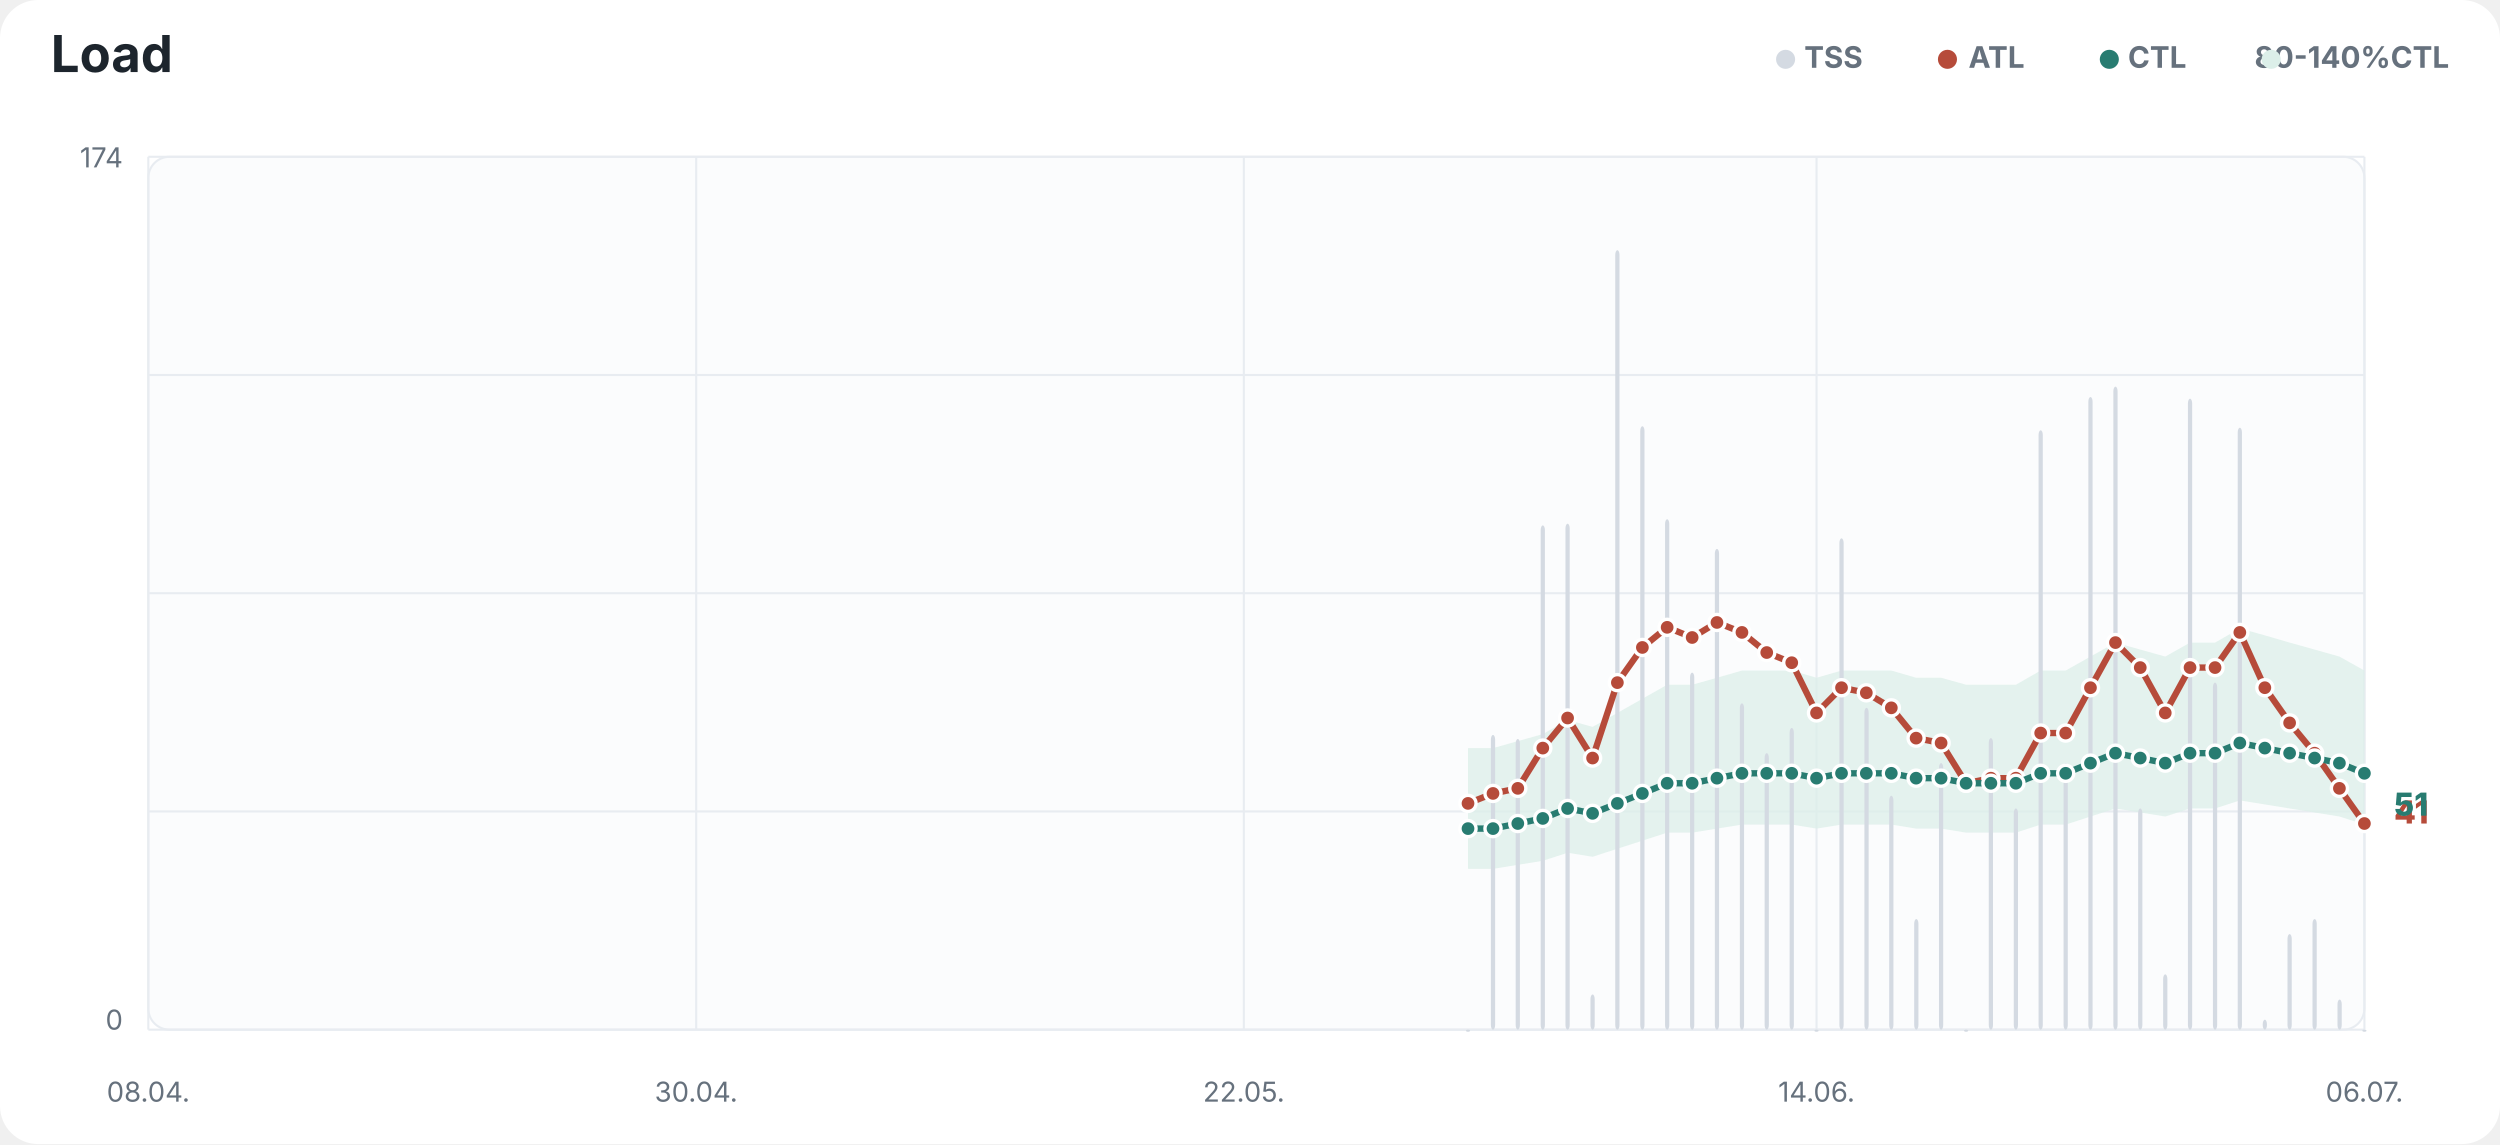
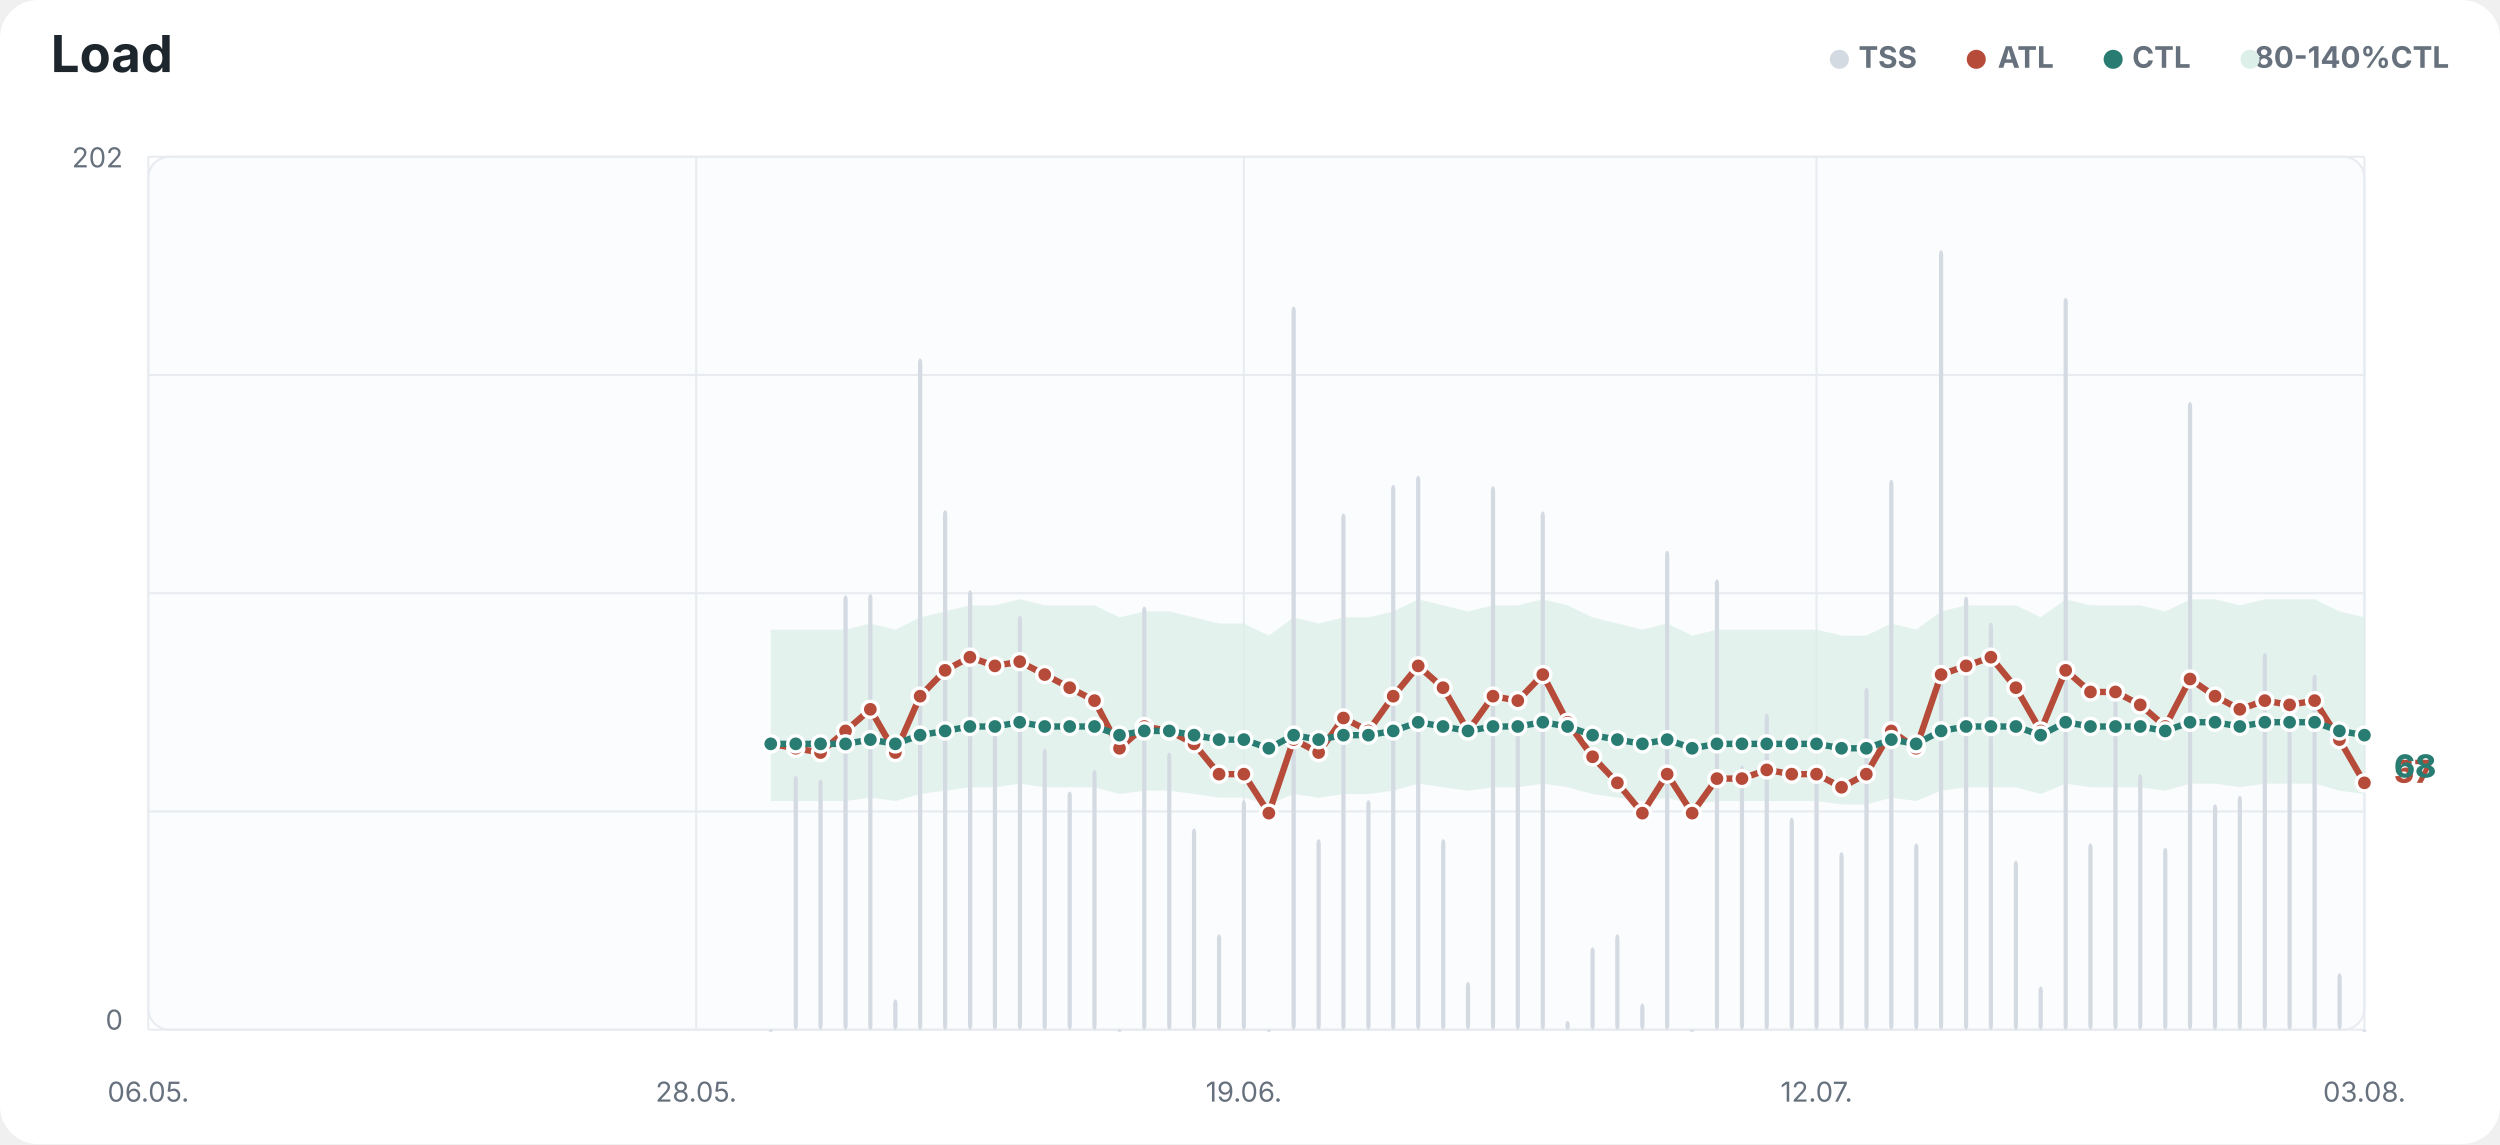
<svg xmlns="http://www.w3.org/2000/svg" viewBox="0 0 1180 540" role="img" aria-label="Load">
  <rect x="0" y="0" width="1180" height="540" rx="18" fill="#ffffff" />
  <rect x="70" y="74" width="1046" height="412" rx="10" fill="#fbfcfd" stroke="#e8ecf1" />
  <text x="24" y="34" fill="#1d252d" font-size="24" font-weight="700" font-family="Inter, system-ui, sans-serif">Load</text>
  <line x1="70" y1="74.0" x2="1116" y2="74.0" stroke="#e8ecf1" stroke-width="1" />
  <line x1="70" y1="177.0" x2="1116" y2="177.0" stroke="#e8ecf1" stroke-width="1" />
  <line x1="70" y1="280.0" x2="1116" y2="280.0" stroke="#e8ecf1" stroke-width="1" />
  <line x1="70" y1="383.0" x2="1116" y2="383.0" stroke="#e8ecf1" stroke-width="1" />
  <line x1="70" y1="486.0" x2="1116" y2="486.0" stroke="#e8ecf1" stroke-width="1" />
  <line x1="70.0" y1="74" x2="70.0" y2="486" stroke="#e8ecf1" stroke-width="1" />
-   <text x="70.0" y="520" text-anchor="middle" fill="#66717d" font-size="13" font-family="Inter, system-ui, sans-serif">08.04.</text>
+   <text x="70.0" y="520" text-anchor="middle" fill="#66717d" font-size="13" font-family="Inter, system-ui, sans-serif">06.05.</text>
  <line x1="328.6" y1="74" x2="328.6" y2="486" stroke="#e8ecf1" stroke-width="1" />
-   <text x="328.6" y="520" text-anchor="middle" fill="#66717d" font-size="13" font-family="Inter, system-ui, sans-serif">30.04.</text>
+   <text x="328.6" y="520" text-anchor="middle" fill="#66717d" font-size="13" font-family="Inter, system-ui, sans-serif">28.05.</text>
  <line x1="587.1" y1="74" x2="587.1" y2="486" stroke="#e8ecf1" stroke-width="1" />
-   <text x="587.1" y="520" text-anchor="middle" fill="#66717d" font-size="13" font-family="Inter, system-ui, sans-serif">22.05.</text>
+   <text x="587.1" y="520" text-anchor="middle" fill="#66717d" font-size="13" font-family="Inter, system-ui, sans-serif">19.06.</text>
  <line x1="857.4" y1="74" x2="857.4" y2="486" stroke="#e8ecf1" stroke-width="1" />
-   <text x="857.4" y="520" text-anchor="middle" fill="#66717d" font-size="13" font-family="Inter, system-ui, sans-serif">14.06.</text>
+   <text x="857.4" y="520" text-anchor="middle" fill="#66717d" font-size="13" font-family="Inter, system-ui, sans-serif">12.07.</text>
  <line x1="1116.0" y1="74" x2="1116.0" y2="486" stroke="#e8ecf1" stroke-width="1" />
-   <text x="1116.0" y="520" text-anchor="middle" fill="#66717d" font-size="13" font-family="Inter, system-ui, sans-serif">06.07.</text>
-   <text x="58" y="79" text-anchor="end" fill="#66717d" font-size="13" font-family="Inter, system-ui, sans-serif">174</text>
+   <text x="1116.0" y="520" text-anchor="middle" fill="#66717d" font-size="13" font-family="Inter, system-ui, sans-serif">03.08.</text>
+   <text x="58" y="79" text-anchor="end" fill="#66717d" font-size="13" font-family="Inter, system-ui, sans-serif">202</text>
  <text x="58" y="486" text-anchor="end" fill="#66717d" font-size="13" font-family="Inter, system-ui, sans-serif">0</text>
-   <polygon points="692.9,353.1 704.7,353.1 716.4,349.8 728.2,346.5 739.9,339.8 751.7,343.1 763.4,336.5 775.2,329.8 786.9,323.2 798.7,323.2 810.4,319.9 822.2,316.5 833.9,316.5 845.7,316.5 857.4,319.9 869.2,316.5 880.9,316.5 892.7,316.5 904.4,319.9 916.2,319.9 928.0,323.2 939.7,323.2 951.5,323.2 963.2,316.5 975.0,316.5 986.7,309.9 998.5,303.3 1010.2,306.6 1022.0,309.9 1033.7,303.3 1045.5,303.3 1057.2,296.6 1069.0,299.9 1080.7,303.3 1092.5,306.6 1104.2,309.9 1116.0,316.5 1116.0,389.2 1104.2,385.4 1092.5,383.5 1080.7,381.6 1069.0,379.7 1057.2,377.8 1045.5,381.6 1033.7,381.6 1022.0,385.4 1010.2,383.5 998.5,381.6 986.7,385.4 975.0,389.2 963.2,389.2 951.5,393.0 939.7,393.0 928.0,393.0 916.2,391.1 904.4,391.1 892.7,389.2 880.9,389.2 869.2,389.2 857.4,391.1 845.7,389.2 833.9,389.2 822.2,389.2 810.4,391.1 798.7,393.0 786.9,393.0 775.2,396.8 763.4,400.6 751.7,404.4 739.9,402.5 728.2,406.3 716.4,408.2 704.7,410.1 692.9,410.1" fill="#dcefe9" opacity="0.75" />
-   <rect x="691.9" y="486.0" width="2.0" height="1.0" rx="2.2" fill="#d4dae2" />
-   <rect x="703.7" y="346.9" width="2.0" height="139.1" rx="2.2" fill="#d4dae2" />
-   <rect x="715.4" y="348.8" width="2.0" height="137.2" rx="2.2" fill="#d4dae2" />
-   <rect x="727.2" y="248.0" width="2.0" height="238.0" rx="2.2" fill="#d4dae2" />
-   <rect x="738.9" y="247.2" width="2.0" height="238.8" rx="2.2" fill="#d4dae2" />
-   <rect x="750.7" y="469.4" width="2.0" height="16.6" rx="2.2" fill="#d4dae2" />
-   <rect x="762.4" y="118.1" width="2.0" height="367.9" rx="2.2" fill="#d4dae2" />
-   <rect x="774.2" y="201.2" width="2.0" height="284.8" rx="2.2" fill="#d4dae2" />
-   <rect x="785.9" y="245.1" width="2.0" height="240.9" rx="2.2" fill="#d4dae2" />
-   <rect x="797.7" y="317.5" width="2.0" height="168.5" rx="2.2" fill="#d4dae2" />
-   <rect x="809.4" y="259.1" width="2.0" height="226.9" rx="2.2" fill="#d4dae2" />
-   <rect x="821.2" y="332.0" width="2.0" height="154.0" rx="2.2" fill="#d4dae2" />
-   <rect x="832.9" y="355.5" width="2.0" height="130.5" rx="2.2" fill="#d4dae2" />
-   <rect x="844.7" y="343.6" width="2.0" height="142.4" rx="2.2" fill="#d4dae2" />
-   <rect x="856.4" y="486.0" width="2.0" height="1.0" rx="2.2" fill="#d4dae2" />
-   <rect x="868.2" y="254.1" width="2.0" height="231.9" rx="2.2" fill="#d4dae2" />
-   <rect x="880.0" y="334.1" width="2.0" height="151.9" rx="2.2" fill="#d4dae2" />
-   <rect x="891.7" y="375.6" width="2.0" height="110.4" rx="2.2" fill="#d4dae2" />
-   <rect x="903.5" y="433.8" width="2.0" height="52.2" rx="2.2" fill="#d4dae2" />
-   <rect x="915.2" y="360.2" width="2.0" height="125.8" rx="2.2" fill="#d4dae2" />
-   <rect x="927.0" y="486.0" width="2.0" height="1.0" rx="2.2" fill="#d4dae2" />
-   <rect x="938.7" y="348.4" width="2.0" height="137.6" rx="2.2" fill="#d4dae2" />
-   <rect x="950.5" y="381.6" width="2.0" height="104.4" rx="2.2" fill="#d4dae2" />
-   <rect x="962.2" y="203.1" width="2.0" height="282.9" rx="2.2" fill="#d4dae2" />
-   <rect x="974.0" y="360.2" width="2.0" height="125.8" rx="2.2" fill="#d4dae2" />
-   <rect x="985.7" y="187.4" width="2.0" height="298.6" rx="2.2" fill="#d4dae2" />
-   <rect x="997.5" y="182.5" width="2.0" height="303.5" rx="2.2" fill="#d4dae2" />
-   <rect x="1009.2" y="381.6" width="2.0" height="104.4" rx="2.2" fill="#d4dae2" />
-   <rect x="1021.0" y="459.9" width="2.0" height="26.1" rx="2.2" fill="#d4dae2" />
-   <rect x="1032.7" y="188.2" width="2.0" height="297.8" rx="2.2" fill="#d4dae2" />
-   <rect x="1044.5" y="322.2" width="2.0" height="163.8" rx="2.2" fill="#d4dae2" />
-   <rect x="1056.2" y="201.9" width="2.0" height="284.1" rx="2.2" fill="#d4dae2" />
-   <rect x="1068.0" y="481.3" width="2.0" height="4.7" rx="2.2" fill="#d4dae2" />
-   <rect x="1079.7" y="440.9" width="2.0" height="45.1" rx="2.2" fill="#d4dae2" />
-   <rect x="1091.5" y="433.8" width="2.0" height="52.2" rx="2.2" fill="#d4dae2" />
-   <rect x="1103.3" y="471.8" width="2.0" height="14.2" rx="2.2" fill="#d4dae2" />
+   <polygon points="363.8,297.2 375.6,297.2 387.3,297.2 399.1,297.2 410.8,294.3 422.6,297.2 434.3,291.4 446.1,288.6 457.8,285.7 469.6,285.7 481.3,282.9 493.1,285.7 504.9,285.7 516.6,285.7 528.4,291.4 540.1,288.6 551.9,288.6 563.6,291.4 575.4,294.3 587.1,294.3 598.9,300.0 610.6,291.4 622.4,294.3 634.1,291.4 645.9,291.4 657.6,288.6 669.4,282.9 681.1,285.7 692.9,288.6 704.7,285.7 716.4,285.7 728.2,282.9 739.9,285.7 751.7,291.4 763.4,294.3 775.2,297.2 786.9,294.3 798.7,300.0 810.4,297.2 822.2,297.2 833.9,297.2 845.7,297.2 857.4,297.2 869.2,300.0 880.9,300.0 892.7,294.3 904.4,297.2 916.2,288.6 928.0,285.7 939.7,285.7 951.5,285.7 963.2,291.4 975.0,282.9 986.7,285.7 998.5,285.7 1010.2,285.7 1022.0,288.6 1033.7,282.9 1045.5,282.9 1057.2,285.7 1069.0,282.9 1080.7,282.9 1092.5,282.9 1104.2,288.6 1116.0,291.4 1116.0,374.8 1104.2,373.2 1092.5,369.9 1080.7,369.9 1069.0,369.9 1057.2,371.6 1045.5,369.9 1033.7,369.9 1022.0,373.2 1010.2,371.6 998.5,371.6 986.7,371.6 975.0,369.9 963.2,374.8 951.5,371.6 939.7,371.6 928.0,371.6 916.2,373.2 904.4,378.1 892.7,376.5 880.9,379.7 869.2,379.7 857.4,378.1 845.7,378.1 833.9,378.1 822.2,378.1 810.4,378.1 798.7,379.7 786.9,376.5 775.2,378.1 763.4,376.5 751.7,374.8 739.9,371.6 728.2,369.9 716.4,371.6 704.7,371.6 692.9,373.2 681.1,371.6 669.4,369.9 657.6,373.2 645.9,374.8 634.1,374.8 622.4,376.5 610.6,374.8 598.9,379.7 587.1,376.5 575.4,376.5 563.6,374.8 551.9,373.2 540.1,373.2 528.4,374.8 516.6,371.6 504.9,371.6 493.1,371.6 481.3,369.9 469.6,371.6 457.8,371.6 446.1,373.2 434.3,374.8 422.6,378.1 410.8,376.5 399.1,378.1 387.3,378.1 375.6,378.1 363.8,378.1" fill="#dcefe9" opacity="0.75" />
+   <rect x="362.8" y="486.0" width="2.0" height="1.0" rx="2.2" fill="#d4dae2" />
+   <rect x="374.6" y="366.2" width="2.0" height="119.8" rx="2.2" fill="#d4dae2" />
+   <rect x="386.3" y="367.9" width="2.0" height="118.1" rx="2.2" fill="#d4dae2" />
+   <rect x="398.1" y="281.0" width="2.0" height="205.0" rx="2.2" fill="#d4dae2" />
+   <rect x="409.8" y="280.4" width="2.0" height="205.6" rx="2.2" fill="#d4dae2" />
+   <rect x="421.6" y="471.7" width="2.0" height="14.3" rx="2.2" fill="#d4dae2" />
+   <rect x="433.3" y="169.2" width="2.0" height="316.8" rx="2.2" fill="#d4dae2" />
+   <rect x="445.1" y="240.8" width="2.0" height="245.2" rx="2.2" fill="#d4dae2" />
+   <rect x="456.9" y="278.6" width="2.0" height="207.4" rx="2.2" fill="#d4dae2" />
+   <rect x="468.6" y="340.9" width="2.0" height="145.1" rx="2.2" fill="#d4dae2" />
+   <rect x="480.4" y="290.6" width="2.0" height="195.4" rx="2.2" fill="#d4dae2" />
+   <rect x="492.1" y="353.4" width="2.0" height="132.6" rx="2.2" fill="#d4dae2" />
+   <rect x="503.9" y="373.6" width="2.0" height="112.4" rx="2.2" fill="#d4dae2" />
+   <rect x="515.6" y="363.4" width="2.0" height="122.6" rx="2.2" fill="#d4dae2" />
+   <rect x="527.4" y="486.0" width="2.0" height="1.0" rx="2.2" fill="#d4dae2" />
+   <rect x="539.1" y="286.3" width="2.0" height="199.7" rx="2.2" fill="#d4dae2" />
+   <rect x="550.9" y="355.2" width="2.0" height="130.8" rx="2.2" fill="#d4dae2" />
+   <rect x="562.6" y="391.0" width="2.0" height="95.0" rx="2.2" fill="#d4dae2" />
+   <rect x="574.4" y="441.0" width="2.0" height="45.0" rx="2.2" fill="#d4dae2" />
+   <rect x="586.1" y="377.7" width="2.0" height="108.3" rx="2.2" fill="#d4dae2" />
+   <rect x="597.9" y="486.0" width="2.0" height="1.0" rx="2.2" fill="#d4dae2" />
+   <rect x="609.6" y="144.7" width="2.0" height="341.3" rx="2.2" fill="#d4dae2" />
+   <rect x="621.4" y="396.1" width="2.0" height="89.9" rx="2.2" fill="#d4dae2" />
+   <rect x="633.1" y="242.4" width="2.0" height="243.6" rx="2.2" fill="#d4dae2" />
+   <rect x="644.9" y="377.7" width="2.0" height="108.3" rx="2.2" fill="#d4dae2" />
+   <rect x="656.6" y="228.9" width="2.0" height="257.1" rx="2.2" fill="#d4dae2" />
+   <rect x="668.4" y="224.6" width="2.0" height="261.4" rx="2.2" fill="#d4dae2" />
+   <rect x="680.2" y="396.1" width="2.0" height="89.9" rx="2.2" fill="#d4dae2" />
+   <rect x="691.9" y="463.5" width="2.0" height="22.5" rx="2.2" fill="#d4dae2" />
+   <rect x="703.7" y="229.5" width="2.0" height="256.5" rx="2.2" fill="#d4dae2" />
+   <rect x="715.4" y="345.0" width="2.0" height="141.0" rx="2.2" fill="#d4dae2" />
+   <rect x="727.2" y="241.4" width="2.0" height="244.6" rx="2.2" fill="#d4dae2" />
+   <rect x="738.9" y="481.9" width="2.0" height="4.1" rx="2.2" fill="#d4dae2" />
+   <rect x="750.7" y="447.2" width="2.0" height="38.8" rx="2.2" fill="#d4dae2" />
+   <rect x="762.4" y="441.0" width="2.0" height="45.0" rx="2.2" fill="#d4dae2" />
+   <rect x="774.2" y="473.7" width="2.0" height="12.3" rx="2.2" fill="#d4dae2" />
+   <rect x="785.9" y="260.0" width="2.0" height="226.0" rx="2.2" fill="#d4dae2" />
+   <rect x="797.7" y="486.0" width="2.0" height="1.0" rx="2.2" fill="#d4dae2" />
+   <rect x="809.4" y="273.5" width="2.0" height="212.5" rx="2.2" fill="#d4dae2" />
+   <rect x="821.2" y="361.3" width="2.0" height="124.7" rx="2.2" fill="#d4dae2" />
+   <rect x="832.9" y="336.8" width="2.0" height="149.2" rx="2.2" fill="#d4dae2" />
+   <rect x="844.7" y="385.9" width="2.0" height="100.1" rx="2.2" fill="#d4dae2" />
+   <rect x="856.4" y="367.5" width="2.0" height="118.5" rx="2.2" fill="#d4dae2" />
+   <rect x="868.2" y="402.2" width="2.0" height="83.8" rx="2.2" fill="#d4dae2" />
+   <rect x="880.0" y="324.6" width="2.0" height="161.4" rx="2.2" fill="#d4dae2" />
+   <rect x="891.7" y="226.5" width="2.0" height="259.5" rx="2.2" fill="#d4dae2" />
+   <rect x="903.5" y="398.1" width="2.0" height="87.9" rx="2.2" fill="#d4dae2" />
+   <rect x="915.2" y="118.1" width="2.0" height="367.9" rx="2.2" fill="#d4dae2" />
+   <rect x="927.0" y="281.6" width="2.0" height="204.4" rx="2.2" fill="#d4dae2" />
+   <rect x="938.7" y="293.9" width="2.0" height="192.1" rx="2.2" fill="#d4dae2" />
+   <rect x="950.5" y="406.3" width="2.0" height="79.7" rx="2.2" fill="#d4dae2" />
+   <rect x="962.2" y="465.6" width="2.0" height="20.4" rx="2.2" fill="#d4dae2" />
+   <rect x="974.0" y="140.6" width="2.0" height="345.4" rx="2.2" fill="#d4dae2" />
+   <rect x="985.7" y="398.1" width="2.0" height="87.9" rx="2.2" fill="#d4dae2" />
+   <rect x="997.5" y="326.6" width="2.0" height="159.4" rx="2.2" fill="#d4dae2" />
+   <rect x="1009.2" y="365.4" width="2.0" height="120.6" rx="2.2" fill="#d4dae2" />
+   <rect x="1021.0" y="400.2" width="2.0" height="85.8" rx="2.2" fill="#d4dae2" />
+   <rect x="1032.7" y="189.7" width="2.0" height="296.3" rx="2.2" fill="#d4dae2" />
+   <rect x="1044.5" y="379.7" width="2.0" height="106.3" rx="2.2" fill="#d4dae2" />
+   <rect x="1056.2" y="375.6" width="2.0" height="110.4" rx="2.2" fill="#d4dae2" />
+   <rect x="1068.0" y="308.2" width="2.0" height="177.8" rx="2.2" fill="#d4dae2" />
+   <rect x="1079.7" y="340.9" width="2.0" height="145.1" rx="2.2" fill="#d4dae2" />
+   <rect x="1091.5" y="318.4" width="2.0" height="167.6" rx="2.2" fill="#d4dae2" />
+   <rect x="1103.3" y="459.4" width="2.0" height="26.6" rx="2.2" fill="#d4dae2" />
  <rect x="1115.0" y="486.0" width="2.0" height="1.0" rx="2.2" fill="#d4dae2" />
-   <polyline points="692.9,379.2 704.7,374.5 716.4,372.1 728.2,353.1 739.9,338.9 751.7,357.8 763.4,322.2 775.2,305.6 786.9,296.1 798.7,300.9 810.4,293.8 822.2,298.5 833.9,308.0 845.7,312.8 857.4,336.5 869.2,324.6 880.9,327.0 892.7,334.1 904.4,348.4 916.2,350.7 928.0,369.7 939.7,367.3 951.5,367.3 963.2,346.0 975.0,346.0 986.7,324.6 998.5,303.3 1010.2,315.1 1022.0,336.5 1033.7,315.1 1045.5,315.1 1057.2,298.5 1069.0,324.6 1080.7,341.2 1092.5,355.5 1104.2,372.1 1116.0,388.7" fill="none" stroke="#b64b3a" stroke-width="3" stroke-linecap="round" stroke-linejoin="round" />
-   <circle cx="692.9" cy="379.2" r="3.8" fill="#b64b3a" stroke="#ffffff" stroke-width="1.6" />
-   <circle cx="704.7" cy="374.5" r="3.8" fill="#b64b3a" stroke="#ffffff" stroke-width="1.6" />
-   <circle cx="716.4" cy="372.1" r="3.8" fill="#b64b3a" stroke="#ffffff" stroke-width="1.6" />
-   <circle cx="728.2" cy="353.1" r="3.8" fill="#b64b3a" stroke="#ffffff" stroke-width="1.6" />
-   <circle cx="739.9" cy="338.9" r="3.8" fill="#b64b3a" stroke="#ffffff" stroke-width="1.6" />
-   <circle cx="751.7" cy="357.8" r="3.8" fill="#b64b3a" stroke="#ffffff" stroke-width="1.6" />
-   <circle cx="763.4" cy="322.2" r="3.8" fill="#b64b3a" stroke="#ffffff" stroke-width="1.6" />
-   <circle cx="775.2" cy="305.6" r="3.8" fill="#b64b3a" stroke="#ffffff" stroke-width="1.6" />
-   <circle cx="786.9" cy="296.1" r="3.8" fill="#b64b3a" stroke="#ffffff" stroke-width="1.6" />
-   <circle cx="798.7" cy="300.9" r="3.8" fill="#b64b3a" stroke="#ffffff" stroke-width="1.6" />
-   <circle cx="810.4" cy="293.8" r="3.8" fill="#b64b3a" stroke="#ffffff" stroke-width="1.6" />
-   <circle cx="822.2" cy="298.5" r="3.8" fill="#b64b3a" stroke="#ffffff" stroke-width="1.6" />
-   <circle cx="833.9" cy="308.0" r="3.8" fill="#b64b3a" stroke="#ffffff" stroke-width="1.6" />
-   <circle cx="845.7" cy="312.8" r="3.8" fill="#b64b3a" stroke="#ffffff" stroke-width="1.6" />
-   <circle cx="857.4" cy="336.5" r="3.8" fill="#b64b3a" stroke="#ffffff" stroke-width="1.6" />
-   <circle cx="869.2" cy="324.6" r="3.8" fill="#b64b3a" stroke="#ffffff" stroke-width="1.6" />
-   <circle cx="880.9" cy="327.0" r="3.8" fill="#b64b3a" stroke="#ffffff" stroke-width="1.6" />
-   <circle cx="892.7" cy="334.1" r="3.8" fill="#b64b3a" stroke="#ffffff" stroke-width="1.6" />
-   <circle cx="904.4" cy="348.4" r="3.8" fill="#b64b3a" stroke="#ffffff" stroke-width="1.6" />
-   <circle cx="916.2" cy="350.7" r="3.8" fill="#b64b3a" stroke="#ffffff" stroke-width="1.6" />
-   <circle cx="928.0" cy="369.7" r="3.8" fill="#b64b3a" stroke="#ffffff" stroke-width="1.6" />
-   <circle cx="939.7" cy="367.3" r="3.8" fill="#b64b3a" stroke="#ffffff" stroke-width="1.6" />
-   <circle cx="951.5" cy="367.3" r="3.8" fill="#b64b3a" stroke="#ffffff" stroke-width="1.6" />
-   <circle cx="963.2" cy="346.0" r="3.8" fill="#b64b3a" stroke="#ffffff" stroke-width="1.6" />
-   <circle cx="975.0" cy="346.0" r="3.8" fill="#b64b3a" stroke="#ffffff" stroke-width="1.6" />
-   <circle cx="986.7" cy="324.6" r="3.8" fill="#b64b3a" stroke="#ffffff" stroke-width="1.6" />
-   <circle cx="998.5" cy="303.3" r="3.8" fill="#b64b3a" stroke="#ffffff" stroke-width="1.6" />
-   <circle cx="1010.2" cy="315.1" r="3.8" fill="#b64b3a" stroke="#ffffff" stroke-width="1.6" />
-   <circle cx="1022.0" cy="336.5" r="3.8" fill="#b64b3a" stroke="#ffffff" stroke-width="1.6" />
-   <circle cx="1033.7" cy="315.1" r="3.8" fill="#b64b3a" stroke="#ffffff" stroke-width="1.6" />
-   <circle cx="1045.5" cy="315.1" r="3.8" fill="#b64b3a" stroke="#ffffff" stroke-width="1.6" />
-   <circle cx="1057.2" cy="298.5" r="3.8" fill="#b64b3a" stroke="#ffffff" stroke-width="1.6" />
-   <circle cx="1069.0" cy="324.6" r="3.8" fill="#b64b3a" stroke="#ffffff" stroke-width="1.6" />
-   <circle cx="1080.7" cy="341.2" r="3.8" fill="#b64b3a" stroke="#ffffff" stroke-width="1.6" />
-   <circle cx="1092.5" cy="355.5" r="3.8" fill="#b64b3a" stroke="#ffffff" stroke-width="1.6" />
-   <circle cx="1104.2" cy="372.1" r="3.8" fill="#b64b3a" stroke="#ffffff" stroke-width="1.6" />
-   <circle cx="1116.0" cy="388.7" r="3.8" fill="#b64b3a" stroke="#ffffff" stroke-width="1.6" />
-   <polyline points="692.9,391.1 704.7,391.1 716.4,388.7 728.2,386.3 739.9,381.6 751.7,383.9 763.4,379.2 775.2,374.5 786.9,369.7 798.7,369.7 810.4,367.3 822.2,365.0 833.9,365.0 845.7,365.0 857.4,367.3 869.2,365.0 880.9,365.0 892.7,365.0 904.4,367.3 916.2,367.3 928.0,369.7 939.7,369.7 951.5,369.7 963.2,365.0 975.0,365.0 986.7,360.2 998.5,355.5 1010.2,357.8 1022.0,360.2 1033.7,355.5 1045.5,355.5 1057.2,350.7 1069.0,353.1 1080.7,355.5 1092.5,357.8 1104.2,360.2 1116.0,365.0" fill="none" stroke="#287c71" stroke-width="3" stroke-linecap="round" stroke-linejoin="round" />
-   <circle cx="692.9" cy="391.1" r="3.8" fill="#287c71" stroke="#ffffff" stroke-width="1.6" />
-   <circle cx="704.7" cy="391.1" r="3.8" fill="#287c71" stroke="#ffffff" stroke-width="1.6" />
-   <circle cx="716.4" cy="388.7" r="3.8" fill="#287c71" stroke="#ffffff" stroke-width="1.6" />
-   <circle cx="728.2" cy="386.3" r="3.8" fill="#287c71" stroke="#ffffff" stroke-width="1.6" />
-   <circle cx="739.9" cy="381.6" r="3.8" fill="#287c71" stroke="#ffffff" stroke-width="1.6" />
-   <circle cx="751.7" cy="383.9" r="3.8" fill="#287c71" stroke="#ffffff" stroke-width="1.6" />
-   <circle cx="763.4" cy="379.2" r="3.8" fill="#287c71" stroke="#ffffff" stroke-width="1.6" />
-   <circle cx="775.2" cy="374.5" r="3.8" fill="#287c71" stroke="#ffffff" stroke-width="1.6" />
-   <circle cx="786.9" cy="369.7" r="3.8" fill="#287c71" stroke="#ffffff" stroke-width="1.6" />
-   <circle cx="798.7" cy="369.7" r="3.8" fill="#287c71" stroke="#ffffff" stroke-width="1.6" />
-   <circle cx="810.4" cy="367.3" r="3.8" fill="#287c71" stroke="#ffffff" stroke-width="1.6" />
-   <circle cx="822.2" cy="365.0" r="3.8" fill="#287c71" stroke="#ffffff" stroke-width="1.6" />
-   <circle cx="833.9" cy="365.0" r="3.8" fill="#287c71" stroke="#ffffff" stroke-width="1.6" />
-   <circle cx="845.7" cy="365.0" r="3.8" fill="#287c71" stroke="#ffffff" stroke-width="1.6" />
-   <circle cx="857.4" cy="367.3" r="3.8" fill="#287c71" stroke="#ffffff" stroke-width="1.6" />
-   <circle cx="869.2" cy="365.0" r="3.8" fill="#287c71" stroke="#ffffff" stroke-width="1.6" />
-   <circle cx="880.9" cy="365.0" r="3.8" fill="#287c71" stroke="#ffffff" stroke-width="1.6" />
-   <circle cx="892.7" cy="365.0" r="3.8" fill="#287c71" stroke="#ffffff" stroke-width="1.6" />
-   <circle cx="904.4" cy="367.3" r="3.8" fill="#287c71" stroke="#ffffff" stroke-width="1.6" />
-   <circle cx="916.2" cy="367.3" r="3.8" fill="#287c71" stroke="#ffffff" stroke-width="1.6" />
-   <circle cx="928.0" cy="369.7" r="3.8" fill="#287c71" stroke="#ffffff" stroke-width="1.6" />
-   <circle cx="939.7" cy="369.7" r="3.8" fill="#287c71" stroke="#ffffff" stroke-width="1.6" />
-   <circle cx="951.5" cy="369.7" r="3.8" fill="#287c71" stroke="#ffffff" stroke-width="1.6" />
-   <circle cx="963.2" cy="365.0" r="3.8" fill="#287c71" stroke="#ffffff" stroke-width="1.6" />
-   <circle cx="975.0" cy="365.0" r="3.8" fill="#287c71" stroke="#ffffff" stroke-width="1.6" />
-   <circle cx="986.7" cy="360.2" r="3.8" fill="#287c71" stroke="#ffffff" stroke-width="1.6" />
-   <circle cx="998.5" cy="355.5" r="3.8" fill="#287c71" stroke="#ffffff" stroke-width="1.6" />
-   <circle cx="1010.2" cy="357.8" r="3.8" fill="#287c71" stroke="#ffffff" stroke-width="1.6" />
-   <circle cx="1022.0" cy="360.2" r="3.8" fill="#287c71" stroke="#ffffff" stroke-width="1.6" />
-   <circle cx="1033.7" cy="355.5" r="3.8" fill="#287c71" stroke="#ffffff" stroke-width="1.6" />
-   <circle cx="1045.5" cy="355.5" r="3.8" fill="#287c71" stroke="#ffffff" stroke-width="1.6" />
-   <circle cx="1057.2" cy="350.7" r="3.8" fill="#287c71" stroke="#ffffff" stroke-width="1.6" />
-   <circle cx="1069.0" cy="353.1" r="3.8" fill="#287c71" stroke="#ffffff" stroke-width="1.6" />
-   <circle cx="1080.7" cy="355.5" r="3.8" fill="#287c71" stroke="#ffffff" stroke-width="1.6" />
-   <circle cx="1092.5" cy="357.8" r="3.8" fill="#287c71" stroke="#ffffff" stroke-width="1.6" />
-   <circle cx="1104.2" cy="360.2" r="3.8" fill="#287c71" stroke="#ffffff" stroke-width="1.6" />
-   <circle cx="1116.0" cy="365.0" r="3.8" fill="#287c71" stroke="#ffffff" stroke-width="1.6" />
+   <polyline points="363.8,351.1 375.6,353.2 387.3,355.2 399.1,345.0 410.8,334.8 422.6,355.2 434.3,328.6 446.1,316.4 457.8,310.2 469.6,314.3 481.3,312.3 493.1,318.4 504.9,324.6 516.6,330.7 528.4,353.2 540.1,342.9 551.9,345.0 563.6,351.1 575.4,365.4 587.1,365.4 598.9,383.8 610.6,349.1 622.4,355.2 634.1,338.9 645.9,345.0 657.6,328.6 669.4,314.3 681.1,324.6 692.9,345.0 704.7,328.6 716.4,330.7 728.2,318.4 739.9,340.9 751.7,357.2 763.4,369.5 775.2,383.8 786.9,365.4 798.7,383.8 810.4,367.5 822.2,367.5 833.9,363.4 845.7,365.4 857.4,365.4 869.2,371.6 880.9,365.4 892.7,345.0 904.4,353.2 916.2,318.4 928.0,314.3 939.7,310.2 951.5,324.6 963.2,345.0 975.0,316.4 986.7,326.6 998.5,326.6 1010.2,332.7 1022.0,342.9 1033.7,320.5 1045.5,328.6 1057.2,334.8 1069.0,330.7 1080.7,332.7 1092.5,330.7 1104.2,349.1 1116.0,369.5" fill="none" stroke="#b64b3a" stroke-width="3" stroke-linecap="round" stroke-linejoin="round" />
+   <circle cx="363.8" cy="351.1" r="3.8" fill="#b64b3a" stroke="#ffffff" stroke-width="1.6" />
+   <circle cx="375.6" cy="353.2" r="3.8" fill="#b64b3a" stroke="#ffffff" stroke-width="1.6" />
+   <circle cx="387.3" cy="355.2" r="3.8" fill="#b64b3a" stroke="#ffffff" stroke-width="1.6" />
+   <circle cx="399.1" cy="345.0" r="3.8" fill="#b64b3a" stroke="#ffffff" stroke-width="1.6" />
+   <circle cx="410.8" cy="334.8" r="3.8" fill="#b64b3a" stroke="#ffffff" stroke-width="1.6" />
+   <circle cx="422.6" cy="355.2" r="3.8" fill="#b64b3a" stroke="#ffffff" stroke-width="1.6" />
+   <circle cx="434.3" cy="328.6" r="3.8" fill="#b64b3a" stroke="#ffffff" stroke-width="1.6" />
+   <circle cx="446.1" cy="316.4" r="3.8" fill="#b64b3a" stroke="#ffffff" stroke-width="1.6" />
+   <circle cx="457.8" cy="310.2" r="3.8" fill="#b64b3a" stroke="#ffffff" stroke-width="1.6" />
+   <circle cx="469.6" cy="314.3" r="3.8" fill="#b64b3a" stroke="#ffffff" stroke-width="1.6" />
+   <circle cx="481.3" cy="312.3" r="3.8" fill="#b64b3a" stroke="#ffffff" stroke-width="1.6" />
+   <circle cx="493.1" cy="318.4" r="3.8" fill="#b64b3a" stroke="#ffffff" stroke-width="1.6" />
+   <circle cx="504.9" cy="324.6" r="3.8" fill="#b64b3a" stroke="#ffffff" stroke-width="1.6" />
+   <circle cx="516.6" cy="330.7" r="3.8" fill="#b64b3a" stroke="#ffffff" stroke-width="1.6" />
+   <circle cx="528.4" cy="353.2" r="3.8" fill="#b64b3a" stroke="#ffffff" stroke-width="1.6" />
+   <circle cx="540.1" cy="342.9" r="3.8" fill="#b64b3a" stroke="#ffffff" stroke-width="1.6" />
+   <circle cx="551.9" cy="345.0" r="3.8" fill="#b64b3a" stroke="#ffffff" stroke-width="1.6" />
+   <circle cx="563.6" cy="351.1" r="3.8" fill="#b64b3a" stroke="#ffffff" stroke-width="1.6" />
+   <circle cx="575.4" cy="365.4" r="3.8" fill="#b64b3a" stroke="#ffffff" stroke-width="1.6" />
+   <circle cx="587.1" cy="365.4" r="3.8" fill="#b64b3a" stroke="#ffffff" stroke-width="1.6" />
+   <circle cx="598.9" cy="383.8" r="3.8" fill="#b64b3a" stroke="#ffffff" stroke-width="1.6" />
+   <circle cx="610.6" cy="349.1" r="3.8" fill="#b64b3a" stroke="#ffffff" stroke-width="1.6" />
+   <circle cx="622.4" cy="355.2" r="3.8" fill="#b64b3a" stroke="#ffffff" stroke-width="1.6" />
+   <circle cx="634.1" cy="338.9" r="3.8" fill="#b64b3a" stroke="#ffffff" stroke-width="1.6" />
+   <circle cx="645.9" cy="345.0" r="3.8" fill="#b64b3a" stroke="#ffffff" stroke-width="1.6" />
+   <circle cx="657.6" cy="328.6" r="3.8" fill="#b64b3a" stroke="#ffffff" stroke-width="1.6" />
+   <circle cx="669.4" cy="314.3" r="3.8" fill="#b64b3a" stroke="#ffffff" stroke-width="1.6" />
+   <circle cx="681.1" cy="324.6" r="3.8" fill="#b64b3a" stroke="#ffffff" stroke-width="1.6" />
+   <circle cx="692.9" cy="345.0" r="3.8" fill="#b64b3a" stroke="#ffffff" stroke-width="1.6" />
+   <circle cx="704.7" cy="328.6" r="3.8" fill="#b64b3a" stroke="#ffffff" stroke-width="1.6" />
+   <circle cx="716.4" cy="330.7" r="3.8" fill="#b64b3a" stroke="#ffffff" stroke-width="1.6" />
+   <circle cx="728.2" cy="318.4" r="3.8" fill="#b64b3a" stroke="#ffffff" stroke-width="1.6" />
+   <circle cx="739.9" cy="340.9" r="3.8" fill="#b64b3a" stroke="#ffffff" stroke-width="1.6" />
+   <circle cx="751.7" cy="357.2" r="3.8" fill="#b64b3a" stroke="#ffffff" stroke-width="1.6" />
+   <circle cx="763.4" cy="369.5" r="3.8" fill="#b64b3a" stroke="#ffffff" stroke-width="1.6" />
+   <circle cx="775.2" cy="383.8" r="3.8" fill="#b64b3a" stroke="#ffffff" stroke-width="1.6" />
+   <circle cx="786.9" cy="365.4" r="3.8" fill="#b64b3a" stroke="#ffffff" stroke-width="1.6" />
+   <circle cx="798.7" cy="383.8" r="3.8" fill="#b64b3a" stroke="#ffffff" stroke-width="1.6" />
+   <circle cx="810.4" cy="367.5" r="3.8" fill="#b64b3a" stroke="#ffffff" stroke-width="1.6" />
+   <circle cx="822.2" cy="367.5" r="3.8" fill="#b64b3a" stroke="#ffffff" stroke-width="1.6" />
+   <circle cx="833.9" cy="363.4" r="3.8" fill="#b64b3a" stroke="#ffffff" stroke-width="1.6" />
+   <circle cx="845.7" cy="365.4" r="3.8" fill="#b64b3a" stroke="#ffffff" stroke-width="1.6" />
+   <circle cx="857.4" cy="365.4" r="3.8" fill="#b64b3a" stroke="#ffffff" stroke-width="1.6" />
+   <circle cx="869.2" cy="371.6" r="3.8" fill="#b64b3a" stroke="#ffffff" stroke-width="1.6" />
+   <circle cx="880.9" cy="365.4" r="3.8" fill="#b64b3a" stroke="#ffffff" stroke-width="1.6" />
+   <circle cx="892.7" cy="345.0" r="3.8" fill="#b64b3a" stroke="#ffffff" stroke-width="1.6" />
+   <circle cx="904.4" cy="353.2" r="3.8" fill="#b64b3a" stroke="#ffffff" stroke-width="1.6" />
+   <circle cx="916.2" cy="318.4" r="3.8" fill="#b64b3a" stroke="#ffffff" stroke-width="1.6" />
+   <circle cx="928.0" cy="314.3" r="3.8" fill="#b64b3a" stroke="#ffffff" stroke-width="1.6" />
+   <circle cx="939.7" cy="310.2" r="3.8" fill="#b64b3a" stroke="#ffffff" stroke-width="1.6" />
+   <circle cx="951.5" cy="324.6" r="3.8" fill="#b64b3a" stroke="#ffffff" stroke-width="1.6" />
+   <circle cx="963.2" cy="345.0" r="3.8" fill="#b64b3a" stroke="#ffffff" stroke-width="1.6" />
+   <circle cx="975.0" cy="316.4" r="3.8" fill="#b64b3a" stroke="#ffffff" stroke-width="1.6" />
+   <circle cx="986.7" cy="326.6" r="3.8" fill="#b64b3a" stroke="#ffffff" stroke-width="1.6" />
+   <circle cx="998.5" cy="326.6" r="3.8" fill="#b64b3a" stroke="#ffffff" stroke-width="1.6" />
+   <circle cx="1010.2" cy="332.7" r="3.8" fill="#b64b3a" stroke="#ffffff" stroke-width="1.6" />
+   <circle cx="1022.0" cy="342.9" r="3.8" fill="#b64b3a" stroke="#ffffff" stroke-width="1.6" />
+   <circle cx="1033.7" cy="320.5" r="3.8" fill="#b64b3a" stroke="#ffffff" stroke-width="1.6" />
+   <circle cx="1045.5" cy="328.6" r="3.8" fill="#b64b3a" stroke="#ffffff" stroke-width="1.6" />
+   <circle cx="1057.2" cy="334.8" r="3.8" fill="#b64b3a" stroke="#ffffff" stroke-width="1.6" />
+   <circle cx="1069.0" cy="330.7" r="3.8" fill="#b64b3a" stroke="#ffffff" stroke-width="1.6" />
+   <circle cx="1080.7" cy="332.7" r="3.8" fill="#b64b3a" stroke="#ffffff" stroke-width="1.6" />
+   <circle cx="1092.5" cy="330.7" r="3.8" fill="#b64b3a" stroke="#ffffff" stroke-width="1.6" />
+   <circle cx="1104.2" cy="349.1" r="3.8" fill="#b64b3a" stroke="#ffffff" stroke-width="1.6" />
+   <circle cx="1116.0" cy="369.5" r="3.8" fill="#b64b3a" stroke="#ffffff" stroke-width="1.6" />
+   <polyline points="363.8,351.1 375.6,351.1 387.3,351.1 399.1,351.1 410.8,349.1 422.6,351.1 434.3,347.0 446.1,345.0 457.8,342.9 469.6,342.9 481.3,340.9 493.1,342.9 504.9,342.9 516.6,342.9 528.4,347.0 540.1,345.0 551.9,345.0 563.6,347.0 575.4,349.1 587.1,349.1 598.9,353.2 610.6,347.0 622.4,349.1 634.1,347.0 645.9,347.0 657.6,345.0 669.4,340.9 681.1,342.9 692.9,345.0 704.7,342.9 716.4,342.9 728.2,340.9 739.9,342.9 751.7,347.0 763.4,349.1 775.2,351.1 786.9,349.1 798.7,353.2 810.4,351.1 822.2,351.1 833.9,351.1 845.7,351.1 857.4,351.1 869.2,353.2 880.9,353.2 892.7,349.1 904.4,351.1 916.2,345.0 928.0,342.9 939.7,342.9 951.5,342.9 963.2,347.0 975.0,340.9 986.7,342.9 998.5,342.9 1010.2,342.9 1022.0,345.0 1033.7,340.9 1045.5,340.9 1057.2,342.9 1069.0,340.9 1080.7,340.9 1092.5,340.9 1104.2,345.0 1116.0,347.0" fill="none" stroke="#287c71" stroke-width="3" stroke-linecap="round" stroke-linejoin="round" />
+   <circle cx="363.8" cy="351.1" r="3.8" fill="#287c71" stroke="#ffffff" stroke-width="1.6" />
+   <circle cx="375.6" cy="351.1" r="3.8" fill="#287c71" stroke="#ffffff" stroke-width="1.6" />
+   <circle cx="387.3" cy="351.1" r="3.8" fill="#287c71" stroke="#ffffff" stroke-width="1.6" />
+   <circle cx="399.1" cy="351.1" r="3.8" fill="#287c71" stroke="#ffffff" stroke-width="1.6" />
+   <circle cx="410.8" cy="349.1" r="3.8" fill="#287c71" stroke="#ffffff" stroke-width="1.6" />
+   <circle cx="422.6" cy="351.1" r="3.8" fill="#287c71" stroke="#ffffff" stroke-width="1.6" />
+   <circle cx="434.3" cy="347.0" r="3.8" fill="#287c71" stroke="#ffffff" stroke-width="1.6" />
+   <circle cx="446.1" cy="345.0" r="3.8" fill="#287c71" stroke="#ffffff" stroke-width="1.6" />
+   <circle cx="457.8" cy="342.9" r="3.8" fill="#287c71" stroke="#ffffff" stroke-width="1.6" />
+   <circle cx="469.6" cy="342.9" r="3.8" fill="#287c71" stroke="#ffffff" stroke-width="1.6" />
+   <circle cx="481.3" cy="340.9" r="3.8" fill="#287c71" stroke="#ffffff" stroke-width="1.6" />
+   <circle cx="493.1" cy="342.9" r="3.8" fill="#287c71" stroke="#ffffff" stroke-width="1.6" />
+   <circle cx="504.9" cy="342.9" r="3.8" fill="#287c71" stroke="#ffffff" stroke-width="1.6" />
+   <circle cx="516.6" cy="342.9" r="3.8" fill="#287c71" stroke="#ffffff" stroke-width="1.6" />
+   <circle cx="528.4" cy="347.0" r="3.8" fill="#287c71" stroke="#ffffff" stroke-width="1.6" />
+   <circle cx="540.1" cy="345.0" r="3.8" fill="#287c71" stroke="#ffffff" stroke-width="1.6" />
+   <circle cx="551.9" cy="345.0" r="3.8" fill="#287c71" stroke="#ffffff" stroke-width="1.6" />
+   <circle cx="563.6" cy="347.0" r="3.8" fill="#287c71" stroke="#ffffff" stroke-width="1.6" />
+   <circle cx="575.4" cy="349.1" r="3.8" fill="#287c71" stroke="#ffffff" stroke-width="1.6" />
+   <circle cx="587.1" cy="349.1" r="3.8" fill="#287c71" stroke="#ffffff" stroke-width="1.6" />
+   <circle cx="598.9" cy="353.2" r="3.8" fill="#287c71" stroke="#ffffff" stroke-width="1.6" />
+   <circle cx="610.6" cy="347.0" r="3.8" fill="#287c71" stroke="#ffffff" stroke-width="1.6" />
+   <circle cx="622.4" cy="349.1" r="3.8" fill="#287c71" stroke="#ffffff" stroke-width="1.6" />
+   <circle cx="634.1" cy="347.0" r="3.8" fill="#287c71" stroke="#ffffff" stroke-width="1.6" />
+   <circle cx="645.9" cy="347.0" r="3.8" fill="#287c71" stroke="#ffffff" stroke-width="1.6" />
+   <circle cx="657.6" cy="345.0" r="3.8" fill="#287c71" stroke="#ffffff" stroke-width="1.6" />
+   <circle cx="669.4" cy="340.9" r="3.8" fill="#287c71" stroke="#ffffff" stroke-width="1.6" />
+   <circle cx="681.1" cy="342.9" r="3.8" fill="#287c71" stroke="#ffffff" stroke-width="1.6" />
+   <circle cx="692.9" cy="345.0" r="3.8" fill="#287c71" stroke="#ffffff" stroke-width="1.6" />
+   <circle cx="704.7" cy="342.9" r="3.8" fill="#287c71" stroke="#ffffff" stroke-width="1.6" />
+   <circle cx="716.4" cy="342.9" r="3.8" fill="#287c71" stroke="#ffffff" stroke-width="1.6" />
+   <circle cx="728.2" cy="340.9" r="3.8" fill="#287c71" stroke="#ffffff" stroke-width="1.6" />
+   <circle cx="739.9" cy="342.9" r="3.8" fill="#287c71" stroke="#ffffff" stroke-width="1.6" />
+   <circle cx="751.7" cy="347.0" r="3.8" fill="#287c71" stroke="#ffffff" stroke-width="1.6" />
+   <circle cx="763.4" cy="349.1" r="3.8" fill="#287c71" stroke="#ffffff" stroke-width="1.6" />
+   <circle cx="775.2" cy="351.1" r="3.8" fill="#287c71" stroke="#ffffff" stroke-width="1.6" />
+   <circle cx="786.9" cy="349.1" r="3.8" fill="#287c71" stroke="#ffffff" stroke-width="1.6" />
+   <circle cx="798.7" cy="353.2" r="3.8" fill="#287c71" stroke="#ffffff" stroke-width="1.6" />
+   <circle cx="810.4" cy="351.1" r="3.8" fill="#287c71" stroke="#ffffff" stroke-width="1.6" />
+   <circle cx="822.2" cy="351.1" r="3.8" fill="#287c71" stroke="#ffffff" stroke-width="1.6" />
+   <circle cx="833.9" cy="351.1" r="3.8" fill="#287c71" stroke="#ffffff" stroke-width="1.6" />
+   <circle cx="845.7" cy="351.1" r="3.8" fill="#287c71" stroke="#ffffff" stroke-width="1.6" />
+   <circle cx="857.4" cy="351.1" r="3.8" fill="#287c71" stroke="#ffffff" stroke-width="1.6" />
+   <circle cx="869.2" cy="353.2" r="3.8" fill="#287c71" stroke="#ffffff" stroke-width="1.6" />
+   <circle cx="880.9" cy="353.2" r="3.8" fill="#287c71" stroke="#ffffff" stroke-width="1.6" />
+   <circle cx="892.7" cy="349.1" r="3.8" fill="#287c71" stroke="#ffffff" stroke-width="1.6" />
+   <circle cx="904.4" cy="351.1" r="3.8" fill="#287c71" stroke="#ffffff" stroke-width="1.6" />
+   <circle cx="916.2" cy="345.0" r="3.8" fill="#287c71" stroke="#ffffff" stroke-width="1.6" />
+   <circle cx="928.0" cy="342.9" r="3.8" fill="#287c71" stroke="#ffffff" stroke-width="1.6" />
+   <circle cx="939.7" cy="342.9" r="3.8" fill="#287c71" stroke="#ffffff" stroke-width="1.6" />
+   <circle cx="951.5" cy="342.9" r="3.8" fill="#287c71" stroke="#ffffff" stroke-width="1.6" />
+   <circle cx="963.2" cy="347.0" r="3.8" fill="#287c71" stroke="#ffffff" stroke-width="1.6" />
+   <circle cx="975.0" cy="340.9" r="3.8" fill="#287c71" stroke="#ffffff" stroke-width="1.6" />
+   <circle cx="986.7" cy="342.9" r="3.8" fill="#287c71" stroke="#ffffff" stroke-width="1.6" />
+   <circle cx="998.5" cy="342.9" r="3.8" fill="#287c71" stroke="#ffffff" stroke-width="1.6" />
+   <circle cx="1010.2" cy="342.9" r="3.8" fill="#287c71" stroke="#ffffff" stroke-width="1.6" />
+   <circle cx="1022.0" cy="345.0" r="3.8" fill="#287c71" stroke="#ffffff" stroke-width="1.6" />
+   <circle cx="1033.7" cy="340.9" r="3.8" fill="#287c71" stroke="#ffffff" stroke-width="1.6" />
+   <circle cx="1045.5" cy="340.9" r="3.8" fill="#287c71" stroke="#ffffff" stroke-width="1.6" />
+   <circle cx="1057.2" cy="342.9" r="3.8" fill="#287c71" stroke="#ffffff" stroke-width="1.6" />
+   <circle cx="1069.0" cy="340.9" r="3.8" fill="#287c71" stroke="#ffffff" stroke-width="1.6" />
+   <circle cx="1080.7" cy="340.9" r="3.8" fill="#287c71" stroke="#ffffff" stroke-width="1.6" />
+   <circle cx="1092.5" cy="340.9" r="3.8" fill="#287c71" stroke="#ffffff" stroke-width="1.6" />
+   <circle cx="1104.2" cy="345.0" r="3.8" fill="#287c71" stroke="#ffffff" stroke-width="1.6" />
+   <circle cx="1116.0" cy="347.0" r="3.8" fill="#287c71" stroke="#ffffff" stroke-width="1.6" />
  <text x="1156" y="32" text-anchor="end" fill="#66717d" font-size="14" font-weight="650" font-family="Inter, system-ui, sans-serif">80-140%CTL</text>
-   <circle cx="1072.0" cy="28" r="4.5" fill="#dcefe9" />
-   <text x="1032.0" y="32" text-anchor="end" fill="#66717d" font-size="14" font-weight="650" font-family="Inter, system-ui, sans-serif">CTL</text>
-   <circle cx="995.6" cy="28" r="4.5" fill="#287c71" />
-   <text x="955.6" y="32" text-anchor="end" fill="#66717d" font-size="14" font-weight="650" font-family="Inter, system-ui, sans-serif">ATL</text>
-   <circle cx="919.2" cy="28" r="4.5" fill="#b64b3a" />
-   <text x="879.2" y="32" text-anchor="end" fill="#66717d" font-size="14" font-weight="650" font-family="Inter, system-ui, sans-serif">TSS</text>
-   <circle cx="842.8" cy="28" r="4.5" fill="#d4dae2" />
-   <text x="1130" y="388.7" fill="#b64b3a" font-size="15" font-weight="800" font-family="Inter, system-ui, sans-serif">41</text>
-   <text x="1130" y="385.0" fill="#287c71" font-size="15" font-weight="800" font-family="Inter, system-ui, sans-serif">51</text>
+   <circle cx="1062.0" cy="28" r="4.5" fill="#dcefe9" />
+   <text x="1034.0" y="32" text-anchor="end" fill="#66717d" font-size="14" font-weight="650" font-family="Inter, system-ui, sans-serif">CTL</text>
+   <circle cx="997.4" cy="28" r="4.5" fill="#287c71" />
+   <text x="969.4" y="32" text-anchor="end" fill="#66717d" font-size="14" font-weight="650" font-family="Inter, system-ui, sans-serif">ATL</text>
+   <circle cx="932.8" cy="28" r="4.5" fill="#b64b3a" />
+   <text x="904.8" y="32" text-anchor="end" fill="#66717d" font-size="14" font-weight="650" font-family="Inter, system-ui, sans-serif">TSS</text>
+   <circle cx="868.2" cy="28" r="4.5" fill="#d4dae2" />
+   <text x="1130" y="369.5" fill="#b64b3a" font-size="15" font-weight="800" font-family="Inter, system-ui, sans-serif">57</text>
+   <text x="1130" y="367.0" fill="#287c71" font-size="15" font-weight="800" font-family="Inter, system-ui, sans-serif">68</text>
</svg>
